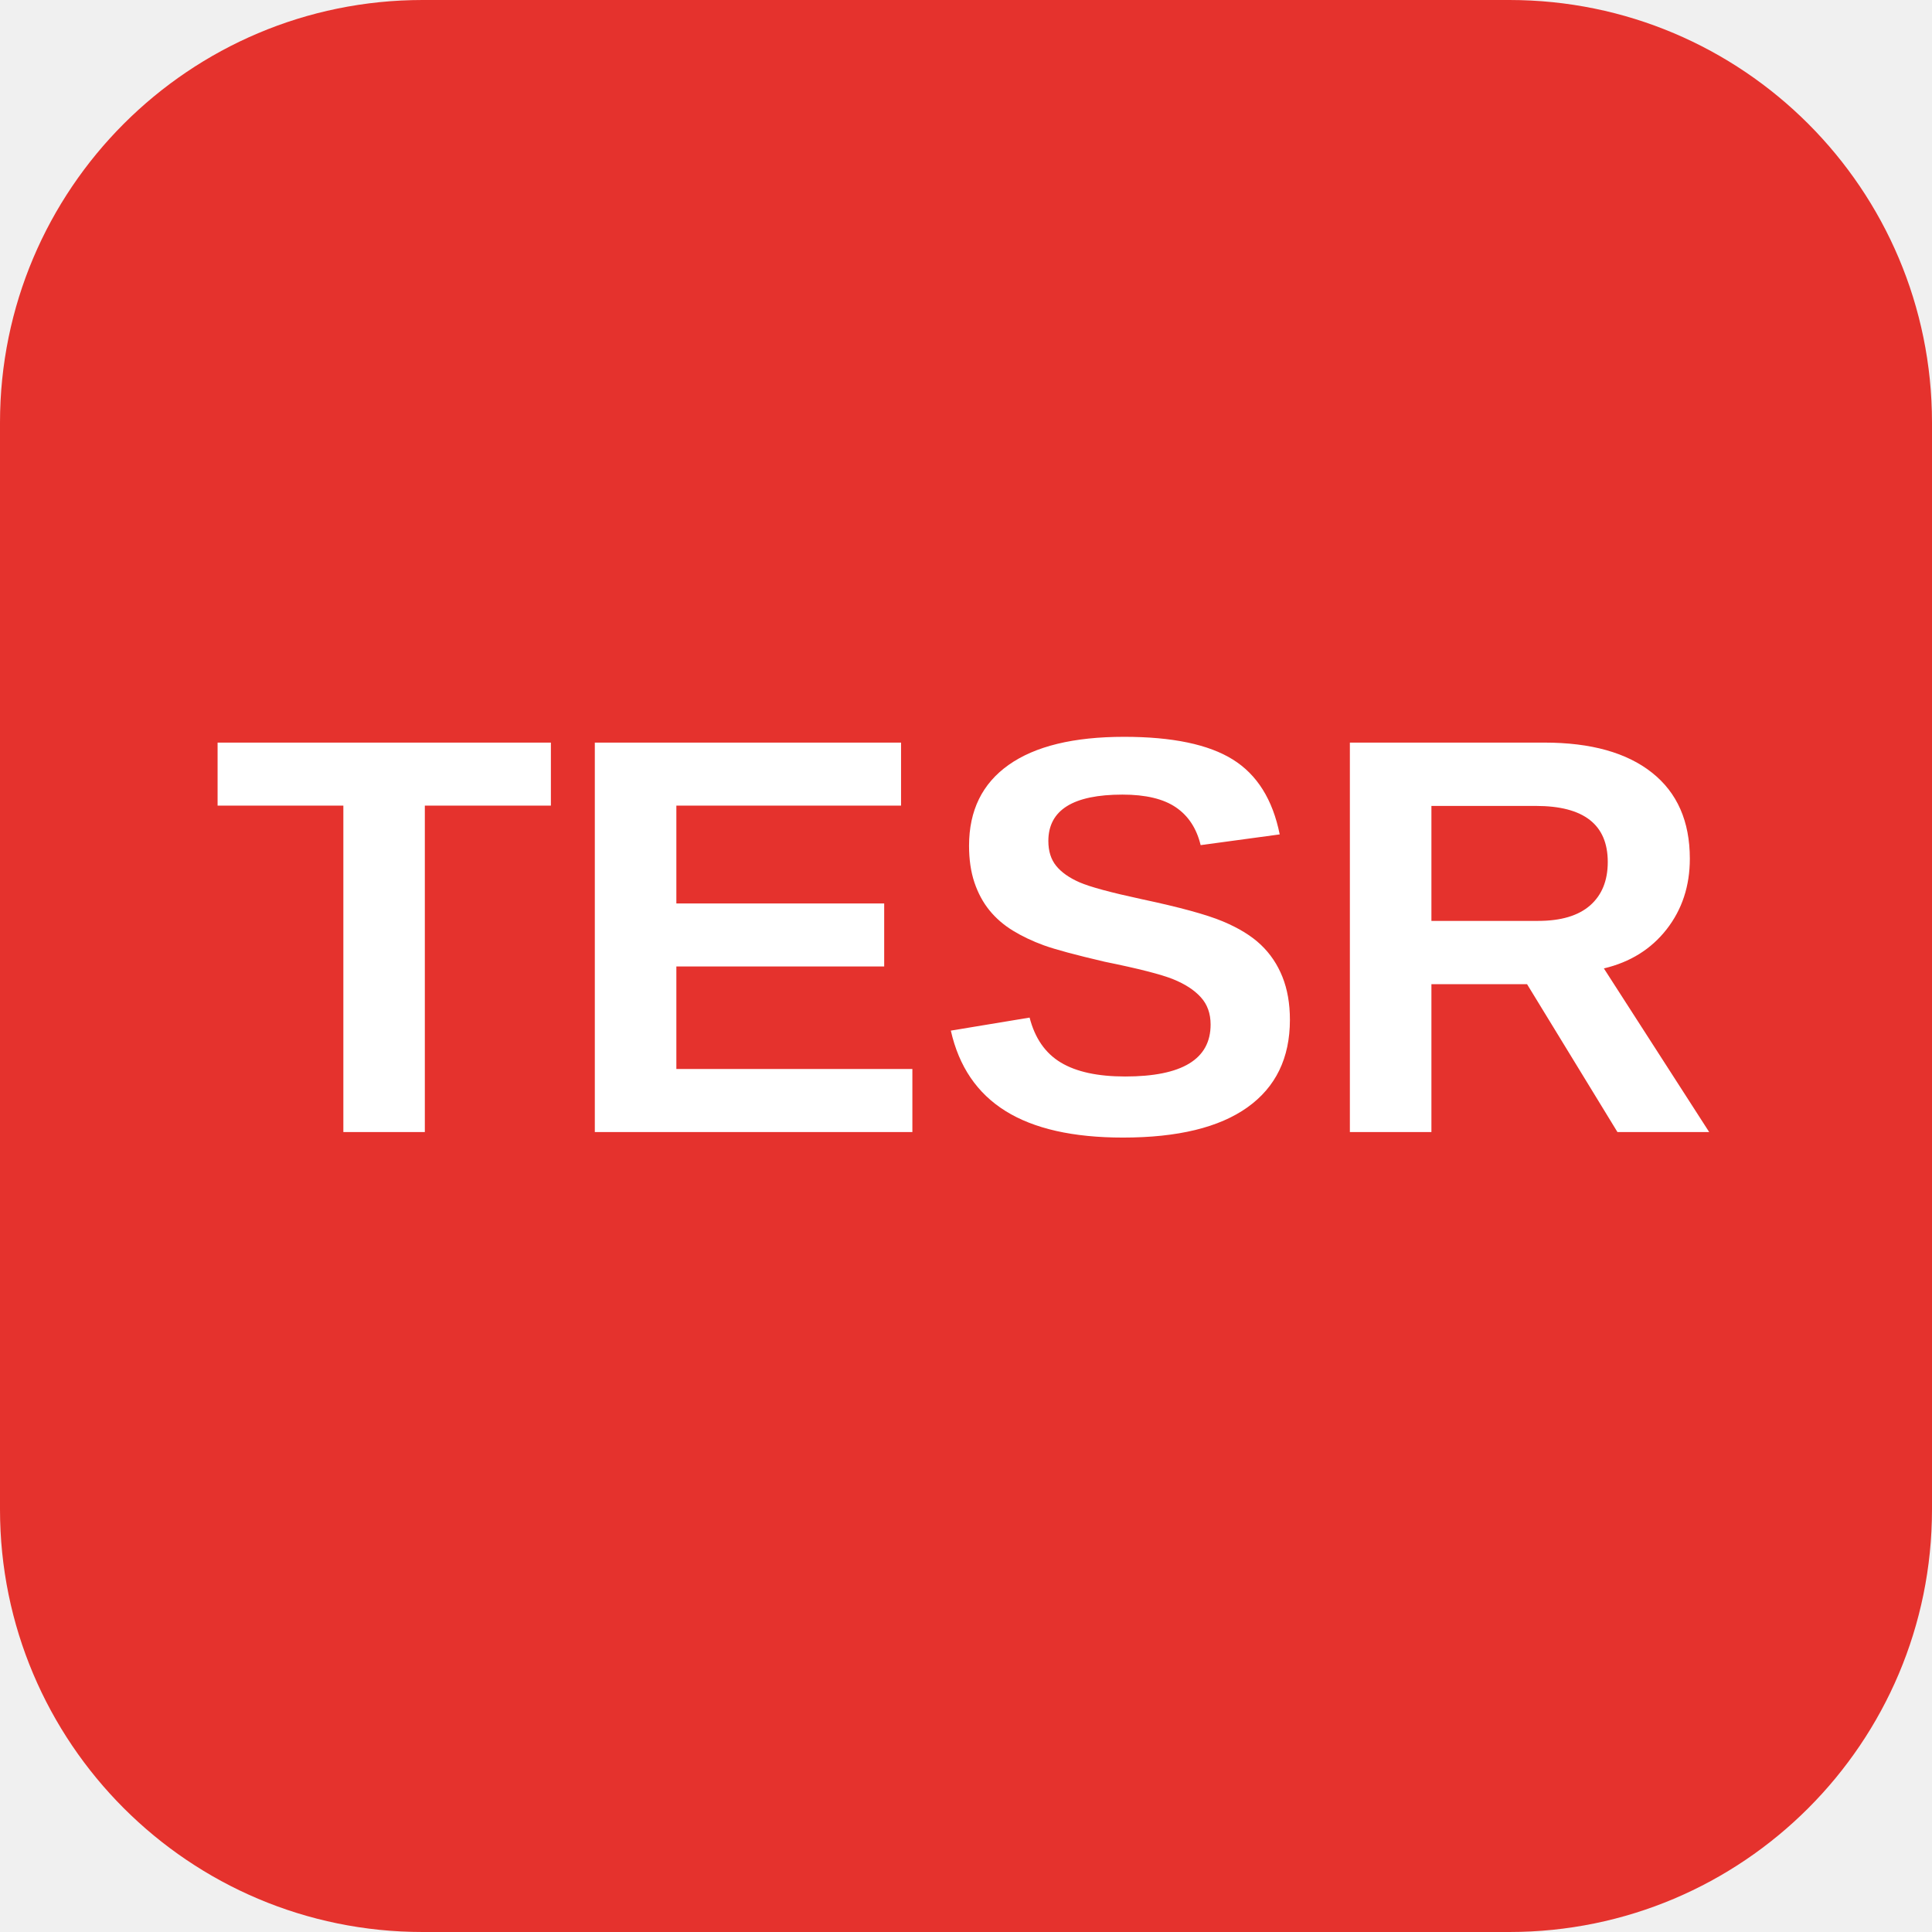
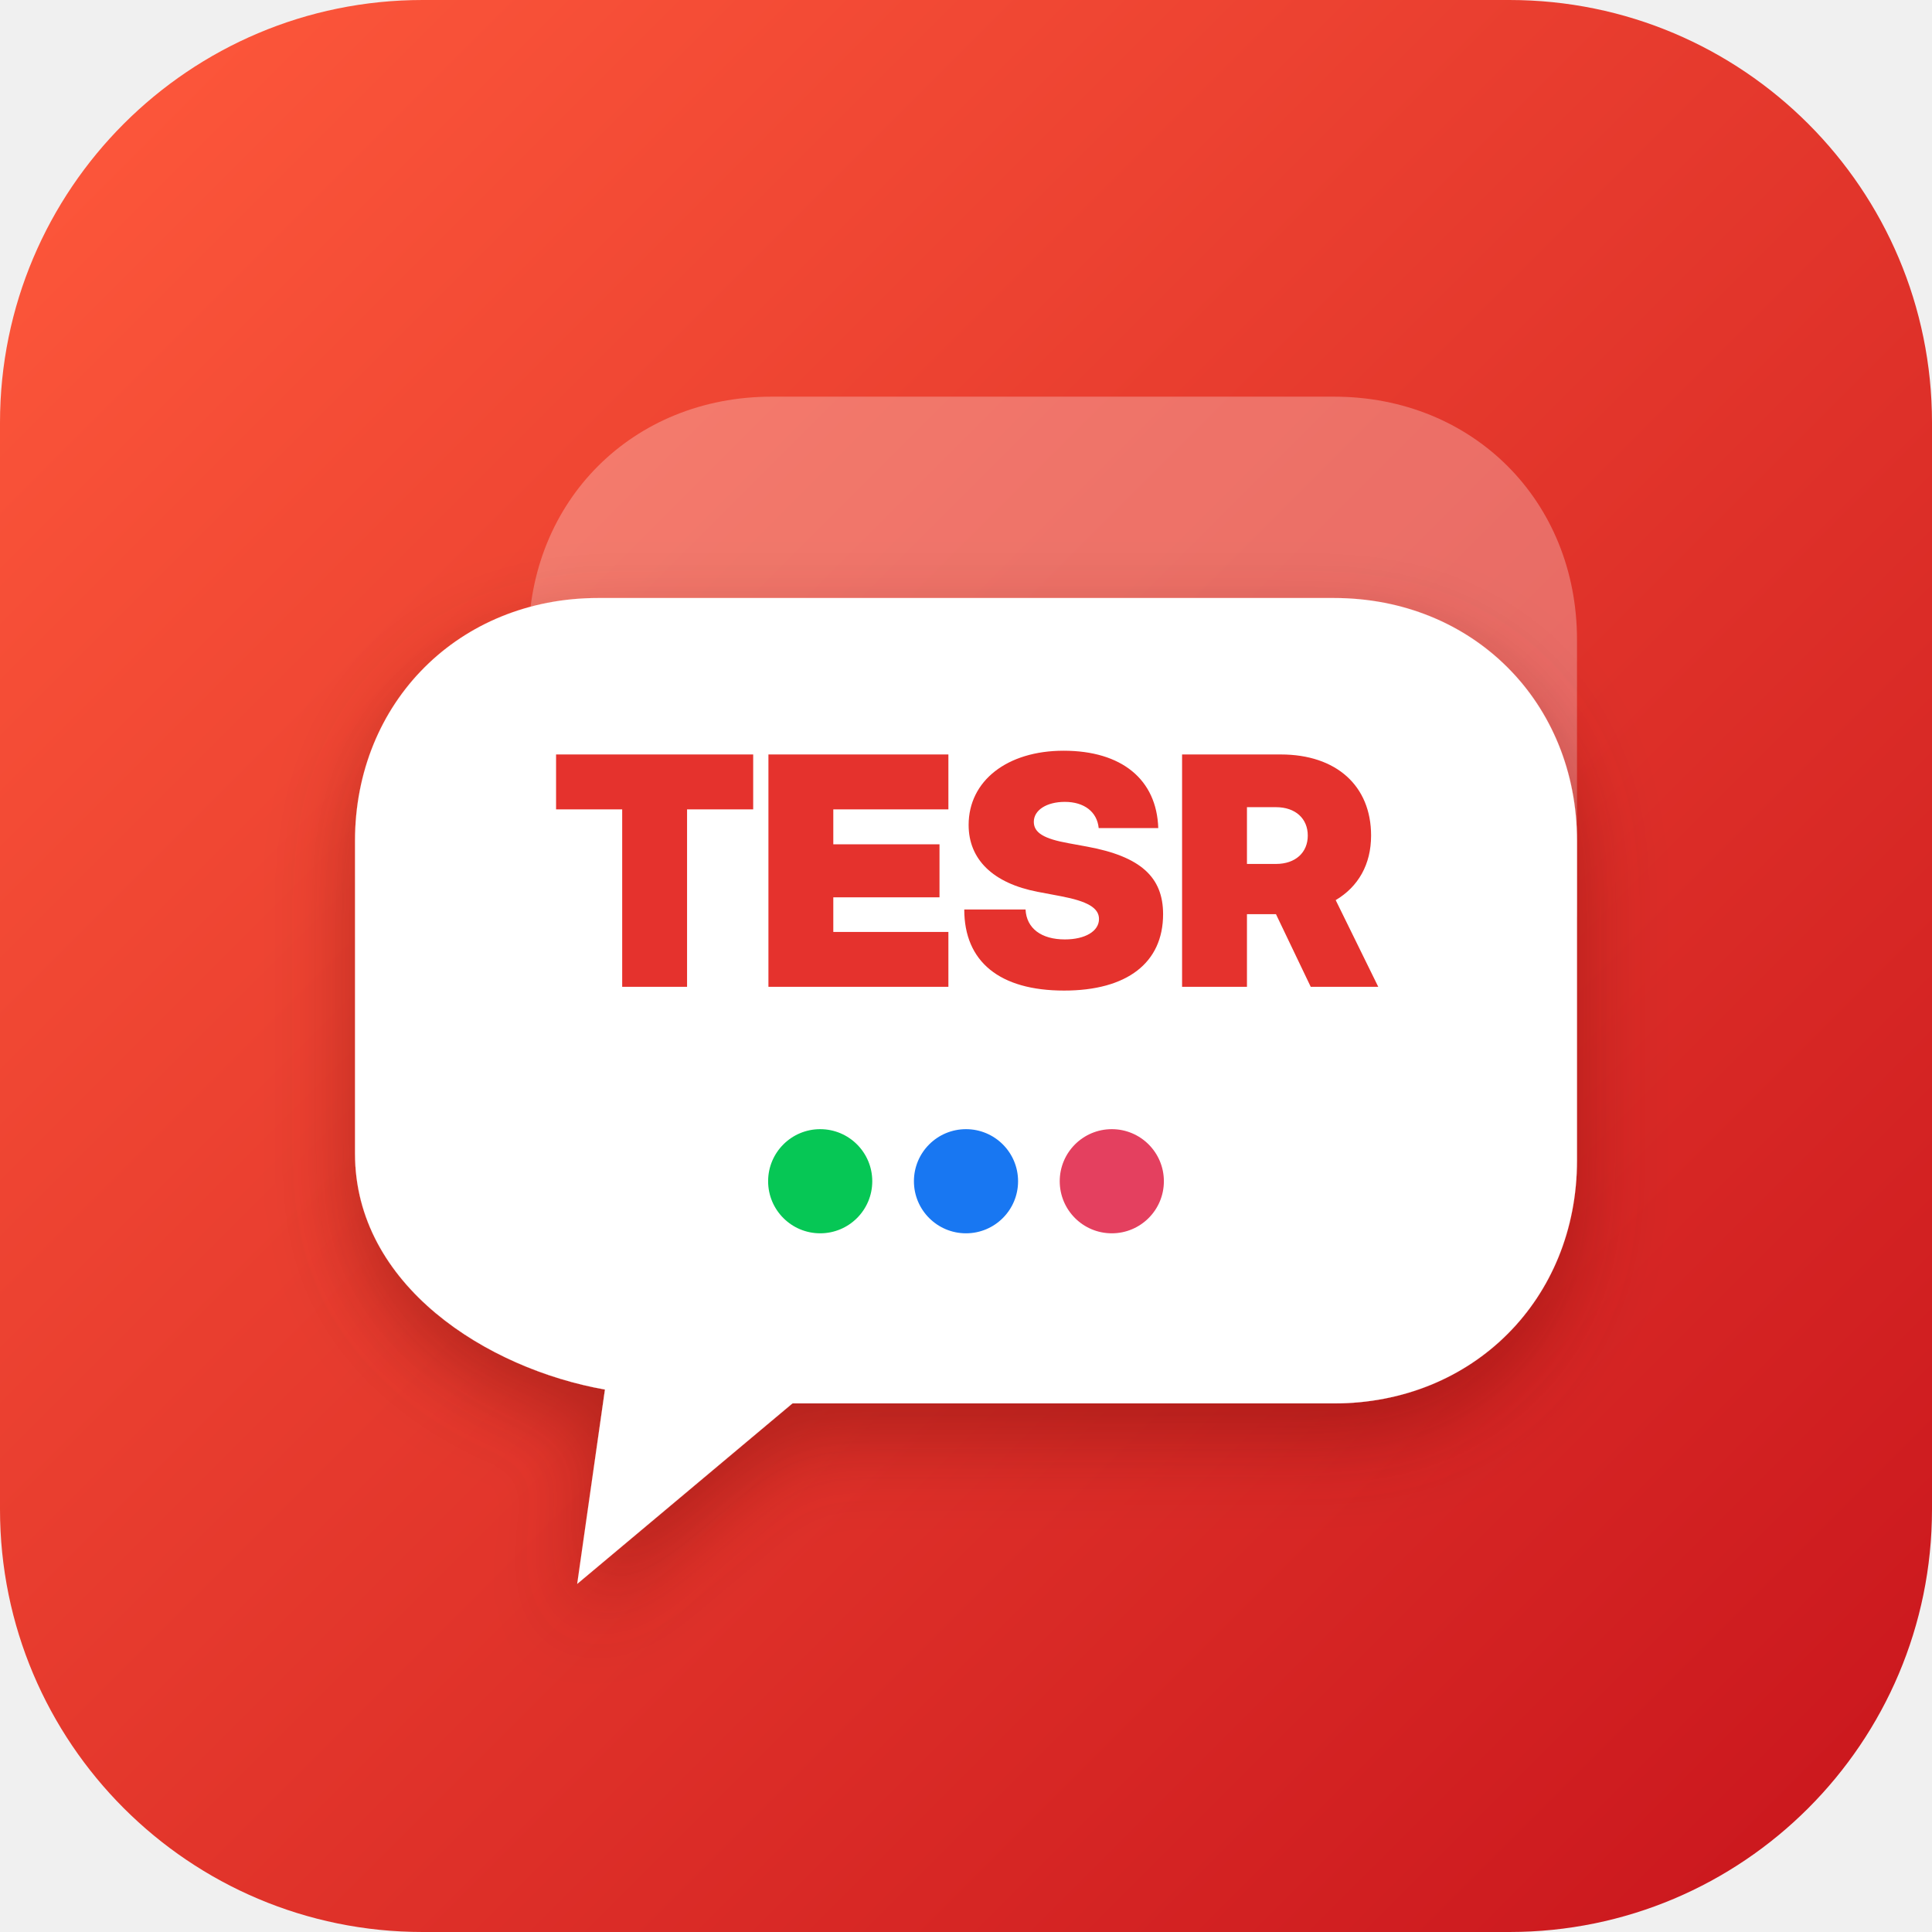
<svg xmlns="http://www.w3.org/2000/svg" viewBox="0 0 512 512">
-   <rect width="512" height="512" rx="112" fill="#e5322d" />
-   <text x="256" y="300" font-family="Arial,Helvetica,sans-serif" font-size="150" font-weight="800" fill="#fff" text-anchor="middle">TESR</text>
+   <defs>
+     <linearGradient id="bg" x1="0" y1="0" x2="1" y2="1">
+       <stop offset="0" stop-color="#ff5a3c" />
+       <stop offset="1" stop-color="#c8141c" />
+     </linearGradient>
+     <filter id="sh" x="-20%" y="-20%" width="140%" height="150%">
+       <feDropShadow dx="0" dy="10" stdDeviation="12" flood-color="#5a0000" flood-opacity=".35" />
+     </filter>
+   </defs>
+   <rect width="512" height="512" rx="112" fill="url(#bg)" />
+   <g transform="translate(256 256) scale(0.92) translate(-256 -256)">
+     <path d="M200 92h162c40 0 70 30 70 70v76c0 34-22 60-52 68l6 40-46-38H200c-40 0-70-30-70-70v-76c0-40 30-70 70-70z" fill="#fff" opacity=".28" />
+     <g filter="url(#sh)">
+       <path d="M150 150h212c40 0 70 30 70 70v92c0 40-30 70-70 70H206l-62 52 8-56c-34-6-72-30-72-68v-90c0-40 30-70 70-70z" fill="#fff" />
+     </g>
+     <path transform="translate(136.12 262)" d="M1.797 -51.121H20.844V0.0H39.531V-51.121H58.578V-66.934H1.797ZM62.969 0.0H114.809V-15.812H81.656V-25.785H112.248V-41.059H81.656V-51.121H114.809V-66.934H62.969ZM148.129 1.078C166.277 1.078 176.654 -6.918 176.654 -20.934C176.654 -31.625 170.141 -37.555 154.777 -40.385L149.387 -41.373C142.424 -42.631 139.414 -44.338 139.414 -47.527C139.414 -50.896 143.098 -53.277 148.354 -53.277C153.924 -53.277 157.652 -50.402 158.102 -45.73H175.262C174.812 -59.746 164.705 -68.012 147.994 -68.012C131.732 -68.012 120.637 -59.342 120.637 -46.629C120.637 -36.701 127.645 -29.828 140.582 -27.357L147.23 -26.1C154.777 -24.662 158.191 -22.775 158.191 -19.541C158.191 -16.037 154.238 -13.656 148.354 -13.656C141.57 -13.656 137.303 -16.846 137.033 -22.281H119.379C119.379 -7.232 129.576 1.078 148.129 1.078ZM182.123 0.0H200.811V-20.934H209.166L219.184 0.0H238.635L226.371 -24.977C232.885 -28.84 236.568 -35.264 236.568 -43.574C236.568 -57.904 226.551 -66.934 210.559 -66.934H182.123ZM200.811 -35.398V-51.75H209.166C214.781 -51.75 218.33 -48.471 218.33 -43.574C218.33 -38.678 214.781 -35.398 209.166 -35.398Z" fill="#e5322d" />
+     <circle cx="214" cy="318" r="15" fill="#06C755" />
+     <circle cx="256" cy="318" r="15" fill="#1877F2" />
+     <circle cx="298" cy="318" r="15" fill="#E4405F" />
+   </g>
</svg>
